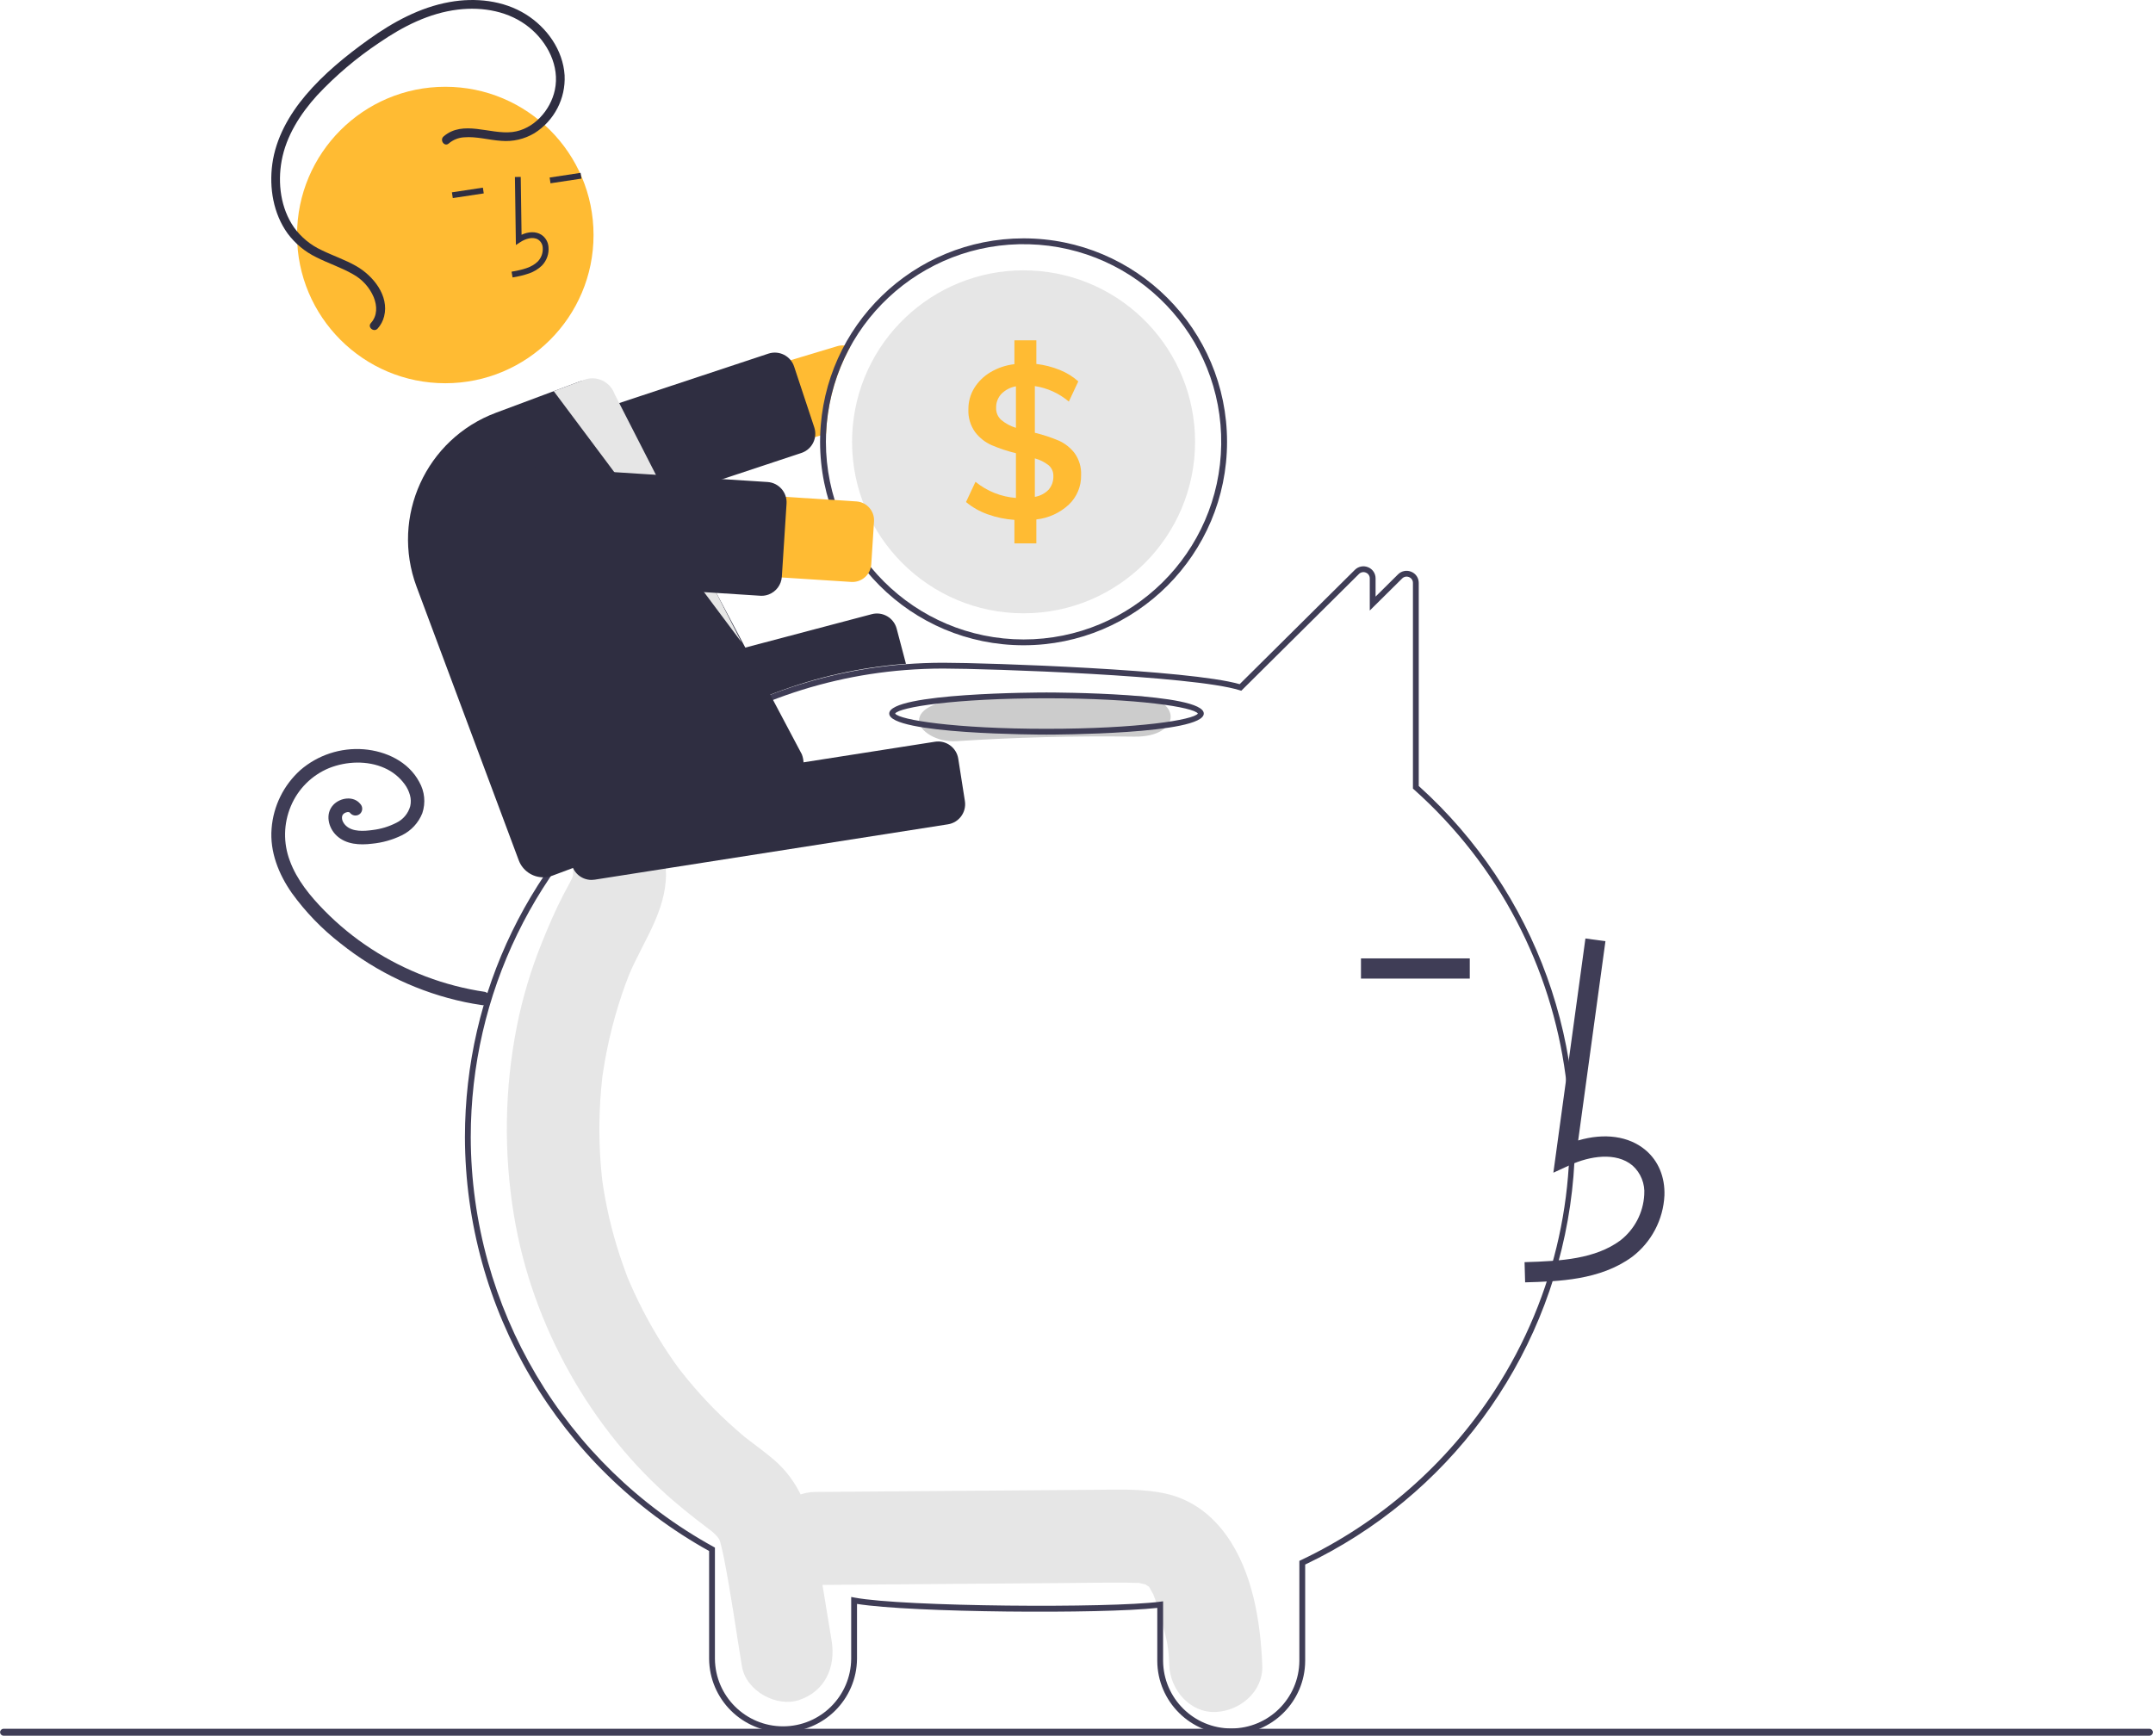
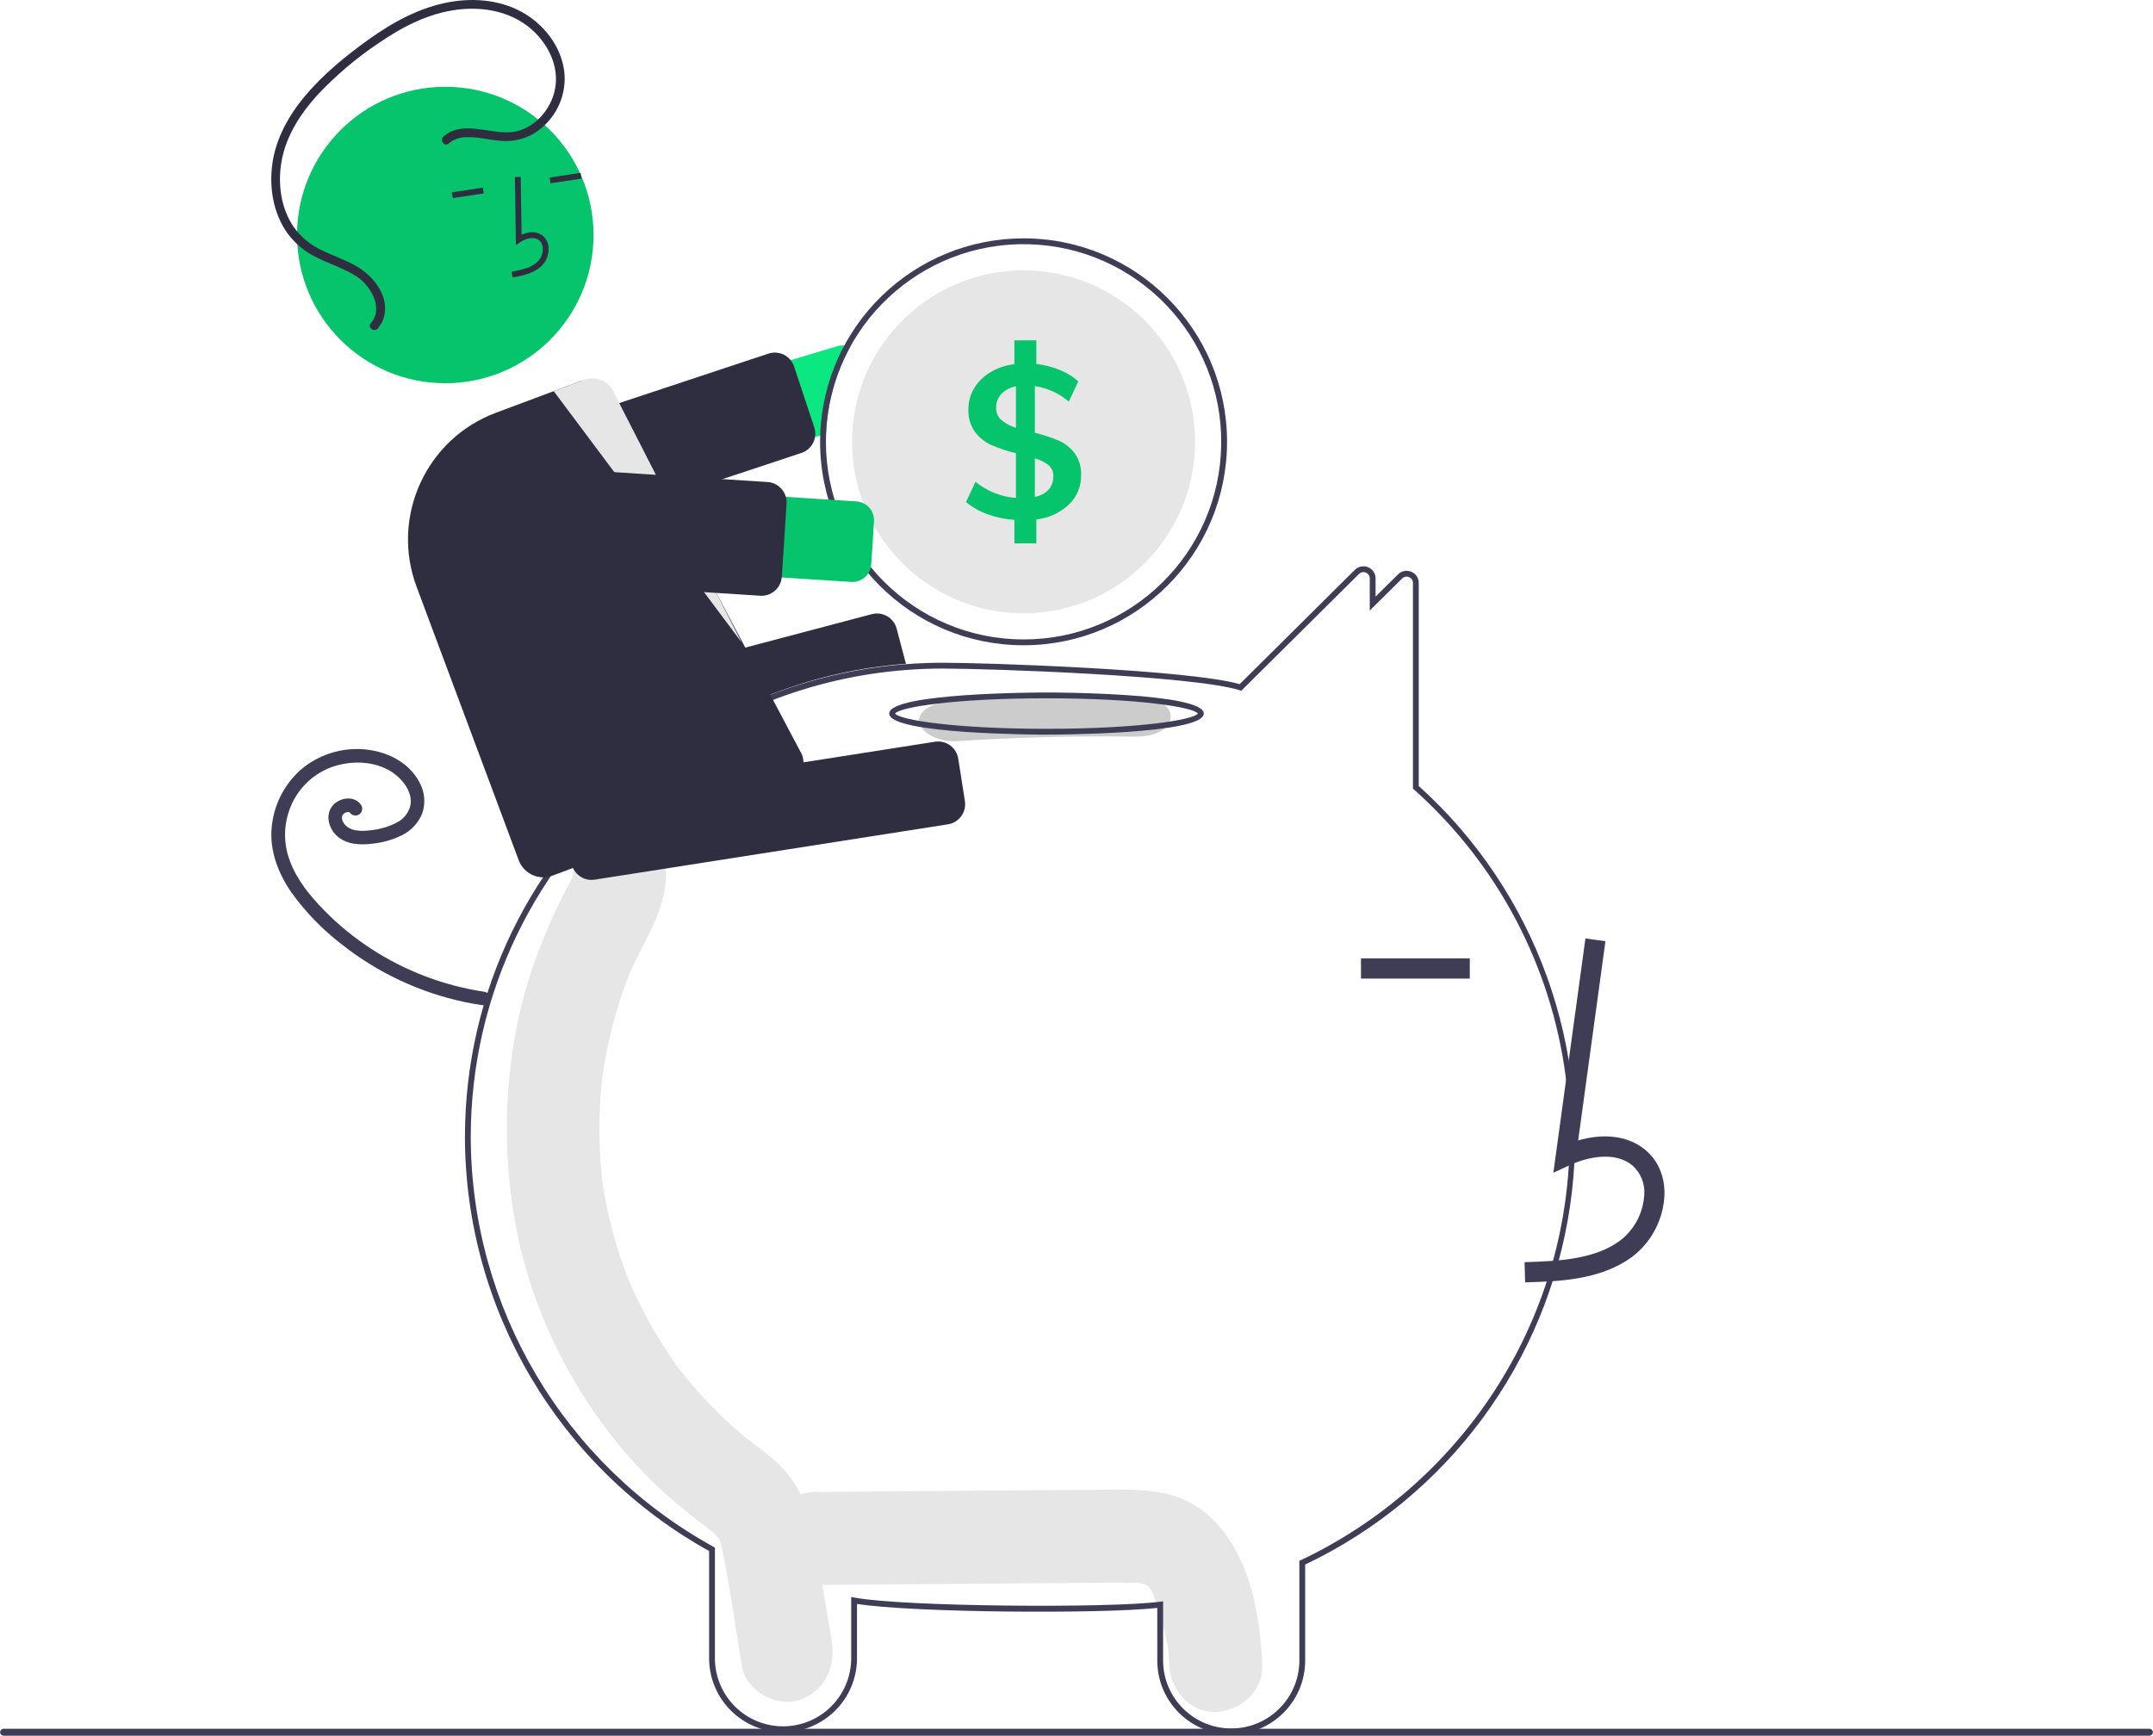
<svg xmlns="http://www.w3.org/2000/svg" id="b5c524f0-66c4-4225-a3aa-c25cef687e0c" data-name="Layer 1" width="740.675" height="597.175" viewBox="0 0 740.675 597.175">
  <path d="M651.612,679.719c-5.122-7.172-12.055-12.419-20.771-14.383-7.601-1.713-15.416-1.421-23.142-1.361l-97.692.753c-8.367.065-16.389,7.313-16,16,.386,8.614,7.032,16.069,16,16q42.926-.331,85.851-.662c6.747-.052,13.497-.174,20.244-.152,1.515.005,3.024.085,4.538.102.367.004.631.001.818-.007.047.014.086.027.147.044.79.217,1.6.366,2.394.572-.278.008.515.503.914.671.055.108.171.299.366.595.272.51,1.077,2.059,1.11,2.01a71.762,71.762,0,0,1,2.987,9.393c1.859,7.047,2.268,8.52,2.536,15.132.338,8.352,7.117,16.398,16,16,8.379-.375,16.363-7.042,16-16C663.3,709.333,660.651,692.377,651.612,679.719Z" transform="translate(-229.6623 -151.4124)" fill="#e6e6e6" />
  <path d="M515.749,715.825c-1.835-11.12-3.635-22.246-5.505-33.36-1.898-11.274-5.774-21.598-14.548-28.997-2.344-1.977-4.775-3.823-7.216-5.663-.858-.647-1.715-1.295-2.563-1.956-.051-.04-.083-.064-.127-.099-.093-.08-.205-.176-.355-.303-3.657-3.095-7.19-6.327-10.556-9.763q-4.483-4.577-8.575-9.545-1.022-1.241-2.019-2.504c-.114-.145-.729-.94-1.135-1.459-.377-.519-1.066-1.457-1.182-1.621q-1.164-1.646-2.286-3.322a156.126,156.126,0,0,1-13.187-24.115q-.547-1.251-1.068-2.517c-.093-.258-.214-.588-.374-1.029-.741-2.038-1.481-4.074-2.159-6.137q-2.16-6.571-3.714-13.336-.768-3.34-1.383-6.715-.317-1.735-.593-3.478c-.03-.193-.21-1.446-.316-2.154-.078-.712-.224-1.972-.243-2.166q-.176-1.756-.312-3.516-.307-3.96-.415-7.933-.185-7.061.253-14.122c.166-2.645.402-5.282.693-7.915.018-.162.031-.29.044-.406.018-.118.038-.251.062-.417.215-1.455.442-2.908.695-4.356a159.294,159.294,0,0,1,3.739-16.313q1.088-3.809,2.363-7.555.568-1.663,1.173-3.314c-.026.071,1.182-3.016,1.198-3.119,4.795-11.329,12.638-21.657,12.648-34.526.007-8.713-7.364-17.06-16-16.657a16.625,16.625,0,0,0-16,16.657c0,.196-.001.363-.001.525-.081.271-.148.498-.208.698-.935,2.032-2.081,3.963-3.107,5.944-2.811,5.423-5.209,11.025-7.488,16.708a159.825,159.825,0,0,0-8.529,28.628,182.098,182.098,0,0,0-.968,65.04c6.204,37.813,26.662,74.009,55.103,98.339,2.468,2.111,4.997,4.152,7.549,6.151,1.056.827,2.121,1.639,3.191,2.446.506.381,2.602,2.034,1.68,1.233,1.982,1.692,2.817,2.543,3.326,3.789.074.288.174.678.311,1.211.359,1.405.7,2.808.983,4.233,2.476,12.451,4.196,25.112,6.264,37.644,1.421,8.611,12.022,14.215,19.682,11.634C513.49,733.312,517.272,725.051,515.749,715.825Z" transform="translate(-229.6623 -151.4124)" fill="#e6e6e6" />
  <path d="M653.23,748.12a25.374,25.374,0,0,1-25.44-25.25V704.619c-19.109,2.139-84.543,1.644-103.3-1.37v18.892a25.441,25.441,0,0,1-50.88,0v-37.092a163.307,163.307,0,0,1-84-142.388c0-49.83,22.583-96.314,61.959-127.534a164.075,164.075,0,0,1,89.323-35.173c4.427-.347,8.881-.523,13.239-.523,15.352,0,84.619,2.372,101.998,7.372L695.756,347.48a4.16,4.16,0,0,1,4.55-.907,4.1,4.1,0,0,1,2.584,3.847v6.252l7.716-7.642a4.151,4.151,0,0,1,4.546-.908,4.102,4.102,0,0,1,2.587,3.848v69.865a162.759,162.759,0,0,1-39.07,267.866v33.169A25.374,25.374,0,0,1,653.23,748.12ZM629.79,702.351v20.52a23.441,23.441,0,0,0,46.88,0V688.438l.571-.271a162.456,162.456,0,0,0,66.531-58.182,160.325,160.325,0,0,0-27.699-206.96l-.332-.298V351.97a2.103,2.103,0,0,0-1.342-1.996,2.149,2.149,0,0,0-2.381.473l-11.127,11.021V350.42a2.103,2.103,0,0,0-1.342-1.996,2.154,2.154,0,0,0-2.385.477l-40.476,40.164-.575-.18c-16.156-5.057-86.513-7.454-101.982-7.454-4.306,0-8.707.174-13.082.517a162.075,162.075,0,0,0-88.237,34.746c-38.895,30.838-61.202,76.751-61.202,125.967A161.315,161.315,0,0,0,475.094,683.585l.516.286v38.27a23.441,23.441,0,0,0,46.88,0V700.854l1.185.223c16.856,3.171,87.832,3.671,104.985,1.421Z" transform="translate(-229.6623 -151.4124)" fill="#3f3d56" />
-   <path d="M517.66,270.53,406.92,303.81a13.882,13.882,0,0,0,7.99,26.59l96.91-29.13,2.03-.61a67.517,67.517,0,0,1,8.29-29.86,6.165,6.165,0,0,0-2-.52A6.367,6.367,0,0,0,517.66,270.53Z" transform="translate(-229.6623 -151.4124)" fill="#ffbb33" />
+   <path d="M517.66,270.53,406.92,303.81a13.882,13.882,0,0,0,7.99,26.59l96.91-29.13,2.03-.61a67.517,67.517,0,0,1,8.29-29.86,6.165,6.165,0,0,0-2-.52A6.367,6.367,0,0,0,517.66,270.53Z" transform="translate(-229.6623 -151.4124)" fill="#0be881" />
  <path d="M412.995,337.495a7.013,7.013,0,0,1-6.638-4.801l-6.925-20.896a6.999,6.999,0,0,1,4.443-8.847l90.131-29.87a7,7,0,0,1,8.847,4.442l6.925,20.896a6.976,6.976,0,0,1-4.193,8.759q-.125.047-.252.088l-90.129,29.869A7.003,7.003,0,0,1,412.995,337.495Z" transform="translate(-229.6623 -151.4124)" fill="#2f2e41" />
  <path d="M581.79,233.42a70.031,70.031,0,0,0-69.97,67.85c-.02.71-.03,1.43-.03,2.15a70,70,0,1,0,70-70Zm0,138a68.071,68.071,0,0,1-68-68q0-1.395.06-2.76A67.998,67.998,0,1,1,581.79,371.42Z" transform="translate(-229.6623 -151.4124)" fill="#3f3d56" />
  <path d="M640.79,303.42a59,59,0,0,1-118,0c0-1.87.09-3.71.26-5.53A59,59,0,0,1,640.79,303.42Z" transform="translate(-229.6623 -151.4124)" fill="#e6e6e6" />
-   <path d="M599.36,307.34a14.048,14.048,0,0,0-5.47-4.33,53.139,53.139,0,0,0-8.22-2.7V284.25a23.396,23.396,0,0,1,11.69,5.33l3.26-6.95a21.561,21.561,0,0,0-6.36-3.93,31.259,31.259,0,0,0-8.07-2.07v-8.14h-7.55v8.22a20.672,20.672,0,0,0-8.25,2.77,16.399,16.399,0,0,0-5.59,5.48,13.771,13.771,0,0,0-1.99,7.29,12.463,12.463,0,0,0,2.29,7.8,14.51,14.51,0,0,0,5.7,4.52,52.692,52.692,0,0,0,8.36,2.77v15.39A24.988,24.988,0,0,1,565.25,317.18l-3.26,6.96a24.58,24.58,0,0,0,7.44,4.22,34.161,34.161,0,0,0,9.21,1.92v8.07h7.55v-8.22a19.538,19.538,0,0,0,11.21-5.14,13.59,13.59,0,0,0,4.18-10.1A12.055,12.055,0,0,0,599.36,307.34Zm-20.2-8.73a14.499,14.499,0,0,1-5.03-2.7,5.32,5.32,0,0,1-1.78-4.18,6.726,6.726,0,0,1,1.82-4.81,9.202,9.202,0,0,1,4.99-2.59Zm11.25,21.28a8.557,8.557,0,0,1-4.74,2.47V309.12a13.24,13.24,0,0,1,4.74,2.37,4.658,4.658,0,0,1,1.63,3.7A6.804,6.804,0,0,1,590.41,319.89Z" transform="translate(-229.6623 -151.4124)" fill="#ffbb33" />
+   <path d="M599.36,307.34a14.048,14.048,0,0,0-5.47-4.33,53.139,53.139,0,0,0-8.22-2.7V284.25a23.396,23.396,0,0,1,11.69,5.33l3.26-6.95a21.561,21.561,0,0,0-6.36-3.93,31.259,31.259,0,0,0-8.07-2.07v-8.14h-7.55v8.22a20.672,20.672,0,0,0-8.25,2.77,16.399,16.399,0,0,0-5.59,5.48,13.771,13.771,0,0,0-1.99,7.29,12.463,12.463,0,0,0,2.29,7.8,14.51,14.51,0,0,0,5.7,4.52,52.692,52.692,0,0,0,8.36,2.77v15.39A24.988,24.988,0,0,1,565.25,317.18l-3.26,6.96a24.58,24.58,0,0,0,7.44,4.22,34.161,34.161,0,0,0,9.21,1.92v8.07h7.55v-8.22a19.538,19.538,0,0,0,11.21-5.14,13.59,13.59,0,0,0,4.18-10.1A12.055,12.055,0,0,0,599.36,307.34Zm-20.2-8.73a14.499,14.499,0,0,1-5.03-2.7,5.32,5.32,0,0,1-1.78-4.18,6.726,6.726,0,0,1,1.82-4.81,9.202,9.202,0,0,1,4.99-2.59Zm11.25,21.28a8.557,8.557,0,0,1-4.74,2.47V309.12a13.24,13.24,0,0,1,4.74,2.37,4.658,4.658,0,0,1,1.63,3.7A6.804,6.804,0,0,1,590.41,319.89Z" transform="translate(-229.6623 -151.4124)" fill="#05c46b" />
  <path d="M416.209,422.184a7.023,7.023,0,0,1-6.775-5.216l-3.77-14.27a7.004,7.004,0,0,1,4.975-8.551l118.941-31.43a7.015,7.015,0,0,1,8.551,4.985l3.194,12.09-.598.046a160.163,160.163,0,0,0-84.108,31.871l-.173.084-38.46,10.16A6.963,6.963,0,0,1,416.209,422.184Z" transform="translate(-229.6623 -151.4124)" fill="#2f2e41" />
  <path d="M396.51,492.671a98.108,98.108,0,0,1-39.122-14.792A95.527,95.527,0,0,1,341.214,464.65c-4.828-4.924-9.447-10.521-11.838-17.079a25.299,25.299,0,0,1,.331-18.769,24.334,24.334,0,0,1,13.169-13.126c5.99-2.389,13.226-2.644,19.055-.028a17.089,17.089,0,0,1,6.964,5.606,11.435,11.435,0,0,1,1.81,3.758,7.674,7.674,0,0,1,.09,3.759,9.016,9.016,0,0,1-4.774,5.723,24.068,24.068,0,0,1-8.152,2.486c-2.86.39-6.969.745-9.268-1.551a4.669,4.669,0,0,1-1.093-1.611,3.114,3.114,0,0,1-.172-1.458c-.034.217.139-.472.129-.445-.036.102-.194.35.03-.031a3.397,3.397,0,0,1,.233-.363c-.076.098-.243.262.055-.019a1.962,1.962,0,0,1,.914-.564c.138-.04.279-.072.418-.11.353-.096-.352.005.009-.006.139-.004.28-.001.419-.007.354-.016-.349-.097-.01-.011.132.033.262.065.392.106.282.089-.2-.207-.009.014.224.259-.235-.252.019-.001a4.624,4.624,0,0,1,.358.394,2.359,2.359,0,0,0,3.315,0,2.399,2.399,0,0,0,0-3.315c-2.311-2.865-6.877-2.157-9.215.264-2.982,3.088-1.801,7.983,1.1,10.678,3.284,3.051,7.934,3.263,12.158,2.751a29.817,29.817,0,0,0,10.269-2.902,14.398,14.398,0,0,0,7.024-7.588,13.174,13.174,0,0,0-1.056-10.769c-3.729-7.011-11.452-10.606-19.084-11.228a29.812,29.812,0,0,0-21.819,7.163,30.154,30.154,0,0,0-9.888,20.075c-.666,7.996,2.436,15.761,6.959,22.214a84.627,84.627,0,0,0,16.779,17.353,102.473,102.473,0,0,0,42.812,20.191q2.792.577,5.615.988a2.421,2.421,0,0,0,2.883-1.637,2.361,2.361,0,0,0-1.637-2.883Z" transform="translate(-229.6623 -151.4124)" fill="#3f3d56" />
  <path d="M619.895,390.794q-30.663-.433-61.133,1.556c-6.943.453-12.951,2.907-12.951,7.032,0,3.449,5.96,7.489,12.951,7.032q30.454-1.989,61.133-1.556C636.569,405.094,636.559,391.029,619.895,390.794Z" transform="translate(-229.6623 -151.4124)" fill="#ccc" />
  <path d="M589.682,404.162c-2.209,0-54.106-.083-54.106-7.251,0-7.168,51.896-7.25,54.106-7.25s54.106.083,54.106,7.25C643.787,404.079,591.891,404.162,589.682,404.162Zm-52.076-7.251c1.42,2.173,20.496,5.251,52.076,5.251s50.656-3.078,52.076-5.251c-1.42-2.173-20.496-5.25-52.076-5.25S539.025,394.738,537.605,396.911Z" transform="translate(-229.6623 -151.4124)" fill="#3f3d56" />
  <path d="M754.336,592.612c11.488-.319,25.786-.718,36.801-8.764a28.262,28.262,0,0,0,11.121-21.103c.225-6.355-2.071-11.901-6.465-15.614-5.753-4.861-14.154-6.002-23.207-3.341l9.38-68.548-6.886-.943L764.052,554.885l5.75-2.639c6.666-3.058,15.817-4.614,21.504.192a12.215,12.215,0,0,1,4.006,10.062,21.361,21.361,0,0,1-8.275,15.735c-8.572,6.261-19.969,7.069-32.895,7.43Z" transform="translate(-229.6623 -151.4124)" fill="#3f3d56" />
  <rect x="468.203" y="329.741" width="37.432" height="6.95" fill="#3f3d56" />
  <path d="M433.148,454.15a7.012,7.012,0,0,1-6.904-5.917L423.959,433.651a7.008,7.008,0,0,1,5.832-8L551.322,406.609a7.007,7.007,0,0,1,7.999,5.832l2.285,14.582a7.007,7.007,0,0,1-5.832,8l-121.531,19.042A7.096,7.096,0,0,1,433.148,454.15Z" transform="translate(-229.6623 -151.4124)" fill="#2f2e41" />
-   <circle cx="153.189" cy="80.855" r="51" fill="#ffbb33" />
+   <circle cx="153.189" cy="80.855" r="51" fill="#05c46b" />
  <path d="M411.727,245.463a12.095,12.095,0,0,0,4.367-2.676,8.133,8.133,0,0,0,2.255-6.483,5.472,5.472,0,0,0-2.512-4.164c-1.846-1.135-4.285-1.092-6.747.049l-.284-19.908-2.0.028.334,23.404,1.522-.998c1.765-1.156,4.302-1.994,6.127-.872a3.514,3.514,0,0,1,1.573,2.69,6.146,6.146,0,0,1-1.676,4.834c-2.168,2.151-5.377,2.872-9.039,3.531l.354,1.968A32.963,32.963,0,0,0,411.727,245.463Z" transform="translate(-229.6623 -151.4124)" fill="#2f2e41" />
  <rect x="418.838" y="211.679" width="10.772" height="2" transform="translate(-256.7253 -85.49311) rotate(-8.61162)" fill="#2f2e41" />
  <rect x="385.221" y="216.769" width="10.772" height="2" transform="translate(-257.8664 -90.46937) rotate(-8.61162)" fill="#2f2e41" />
  <path d="M416.555,453.258a9.03,9.03,0,0,1-8.434-5.855L372.957,353.235a46.532,46.532,0,0,1,27.284-59.802L428.833,282.756a8.958,8.958,0,0,1,6.878.239,8.832,8.832,0,0,1,4.675,4.986L505.523,410.964a9.002,9.002,0,0,1-5.257,11.638L419.7,452.687A8.976,8.976,0,0,1,416.555,453.258Z" transform="translate(-229.6623 -151.4124)" fill="#2f2e41" />
  <path d="M420.158,285.995l64.629,86.426L441.056,286.902a8.079,8.079,0,0,0-10.349-4.846Z" transform="translate(-229.6623 -151.4124)" fill="#e6e6e6" />
-   <path d="M522.49,351.63l-115.395-7.433a13.879,13.879,0,1,1,1.784-27.701l115.395,7.433a6.499,6.499,0,0,1,6.069,6.904l-.949,14.729a6.501,6.501,0,0,1-6.905,6.069Z" transform="translate(-229.6623 -151.4124)" fill="#ffbb33" />
+   <path d="M522.49,351.63l-115.395-7.433a13.879,13.879,0,1,1,1.784-27.701l115.395,7.433a6.499,6.499,0,0,1,6.069,6.904l-.949,14.729a6.501,6.501,0,0,1-6.905,6.069Z" transform="translate(-229.6623 -151.4124)" fill="#05c46b" />
  <path d="M491.655,356.395q-.229,0-.458-.015h-0l-94.756-6.104a6.999,6.999,0,0,1-6.536-7.435l1.62-25.158a7,7,0,0,1,7.436-6.535l94.756,6.103a7.008,7.008,0,0,1,6.535,7.435l-1.62,25.159a7.019,7.019,0,0,1-4.546,6.111A6.926,6.926,0,0,1,491.655,356.395Z" transform="translate(-229.6623 -151.4124)" fill="#2f2e41" />
  <path d="M382.267,198.353c6.709-5.77,15.923-.608,23.617-1.512,7.361-.865,13.174-7.468,14.659-14.482,1.732-8.184-2.516-16.383-8.777-21.486-6.857-5.589-15.952-7.193-24.57-6.159-9.878,1.185-18.911,5.789-27.017,11.359a121.85,121.85,0,0,0-21.442,18.169c-5.751,6.352-10.624,13.923-12.18,22.47-1.414,7.768-.334,16.375,4.258,22.955a24.205,24.205,0,0,0,9.474,7.805c3.937,1.933,8.138,3.316,11.952,5.502,5.768,3.305,11.374,10.159,9.567,17.291a9.793,9.793,0,0,1-2.226,4.19c-1.291,1.433-3.619-.461-2.325-1.897,2.273-2.523,2.183-5.888.972-8.9a16.272,16.272,0,0,0-7.233-7.954c-3.993-2.283-8.401-3.692-12.494-5.772a27.023,27.023,0,0,1-9.911-8.214c-4.898-6.807-6.363-15.666-5.253-23.861,1.202-8.868,5.759-16.927,11.471-23.68,6.216-7.349,13.852-13.571,21.652-19.159,8.37-5.997,17.617-11.067,27.85-12.9,8.87-1.59,18.485-.611,26.241,4.223,7.24,4.512,12.792,12.274,13.344,20.947a22.235,22.235,0,0,1-10.376,19.942,19.101,19.101,0,0,1-11.41,2.643c-4.262-.273-8.527-1.578-12.816-1.215a8.941,8.941,0,0,0-5.268,2.128c-1.466,1.261-3.213-1.181-1.759-2.431Z" transform="translate(-229.6623 -151.4124)" fill="#2f2e41" />
  <path d="M969.147,748.588H230.853a1.191,1.191,0,0,1,0-2.381H969.147a1.191,1.191,0,0,1,0,2.381Z" transform="translate(-229.6623 -151.4124)" fill="#3f3d56" />
</svg>
